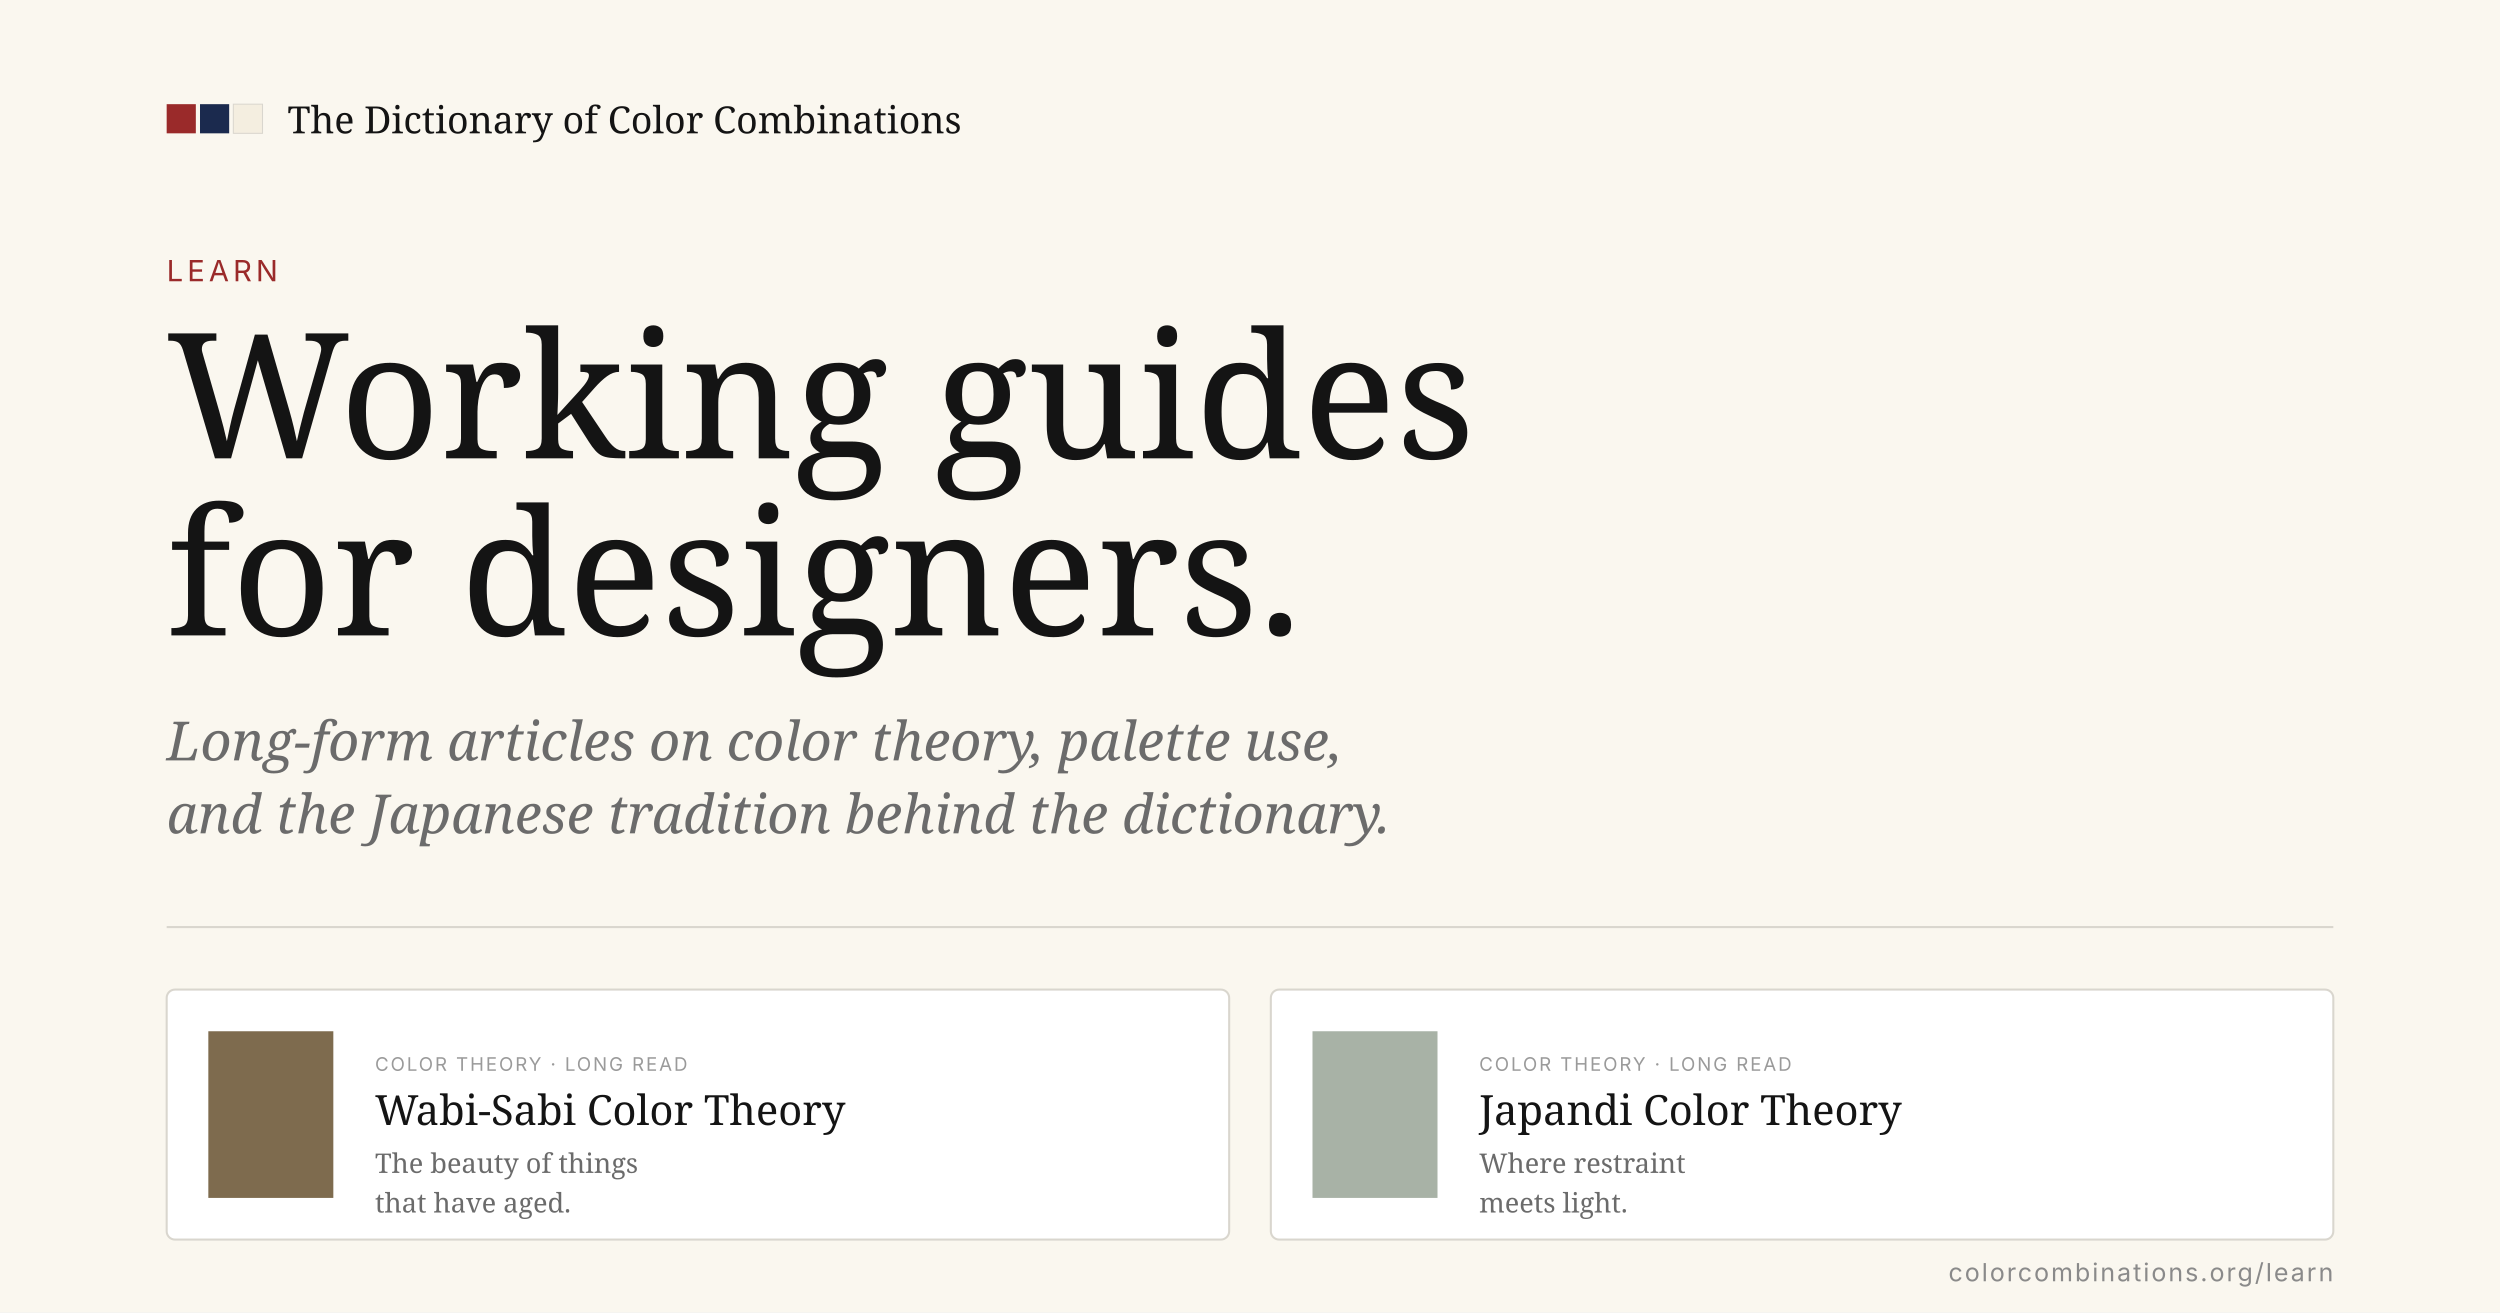
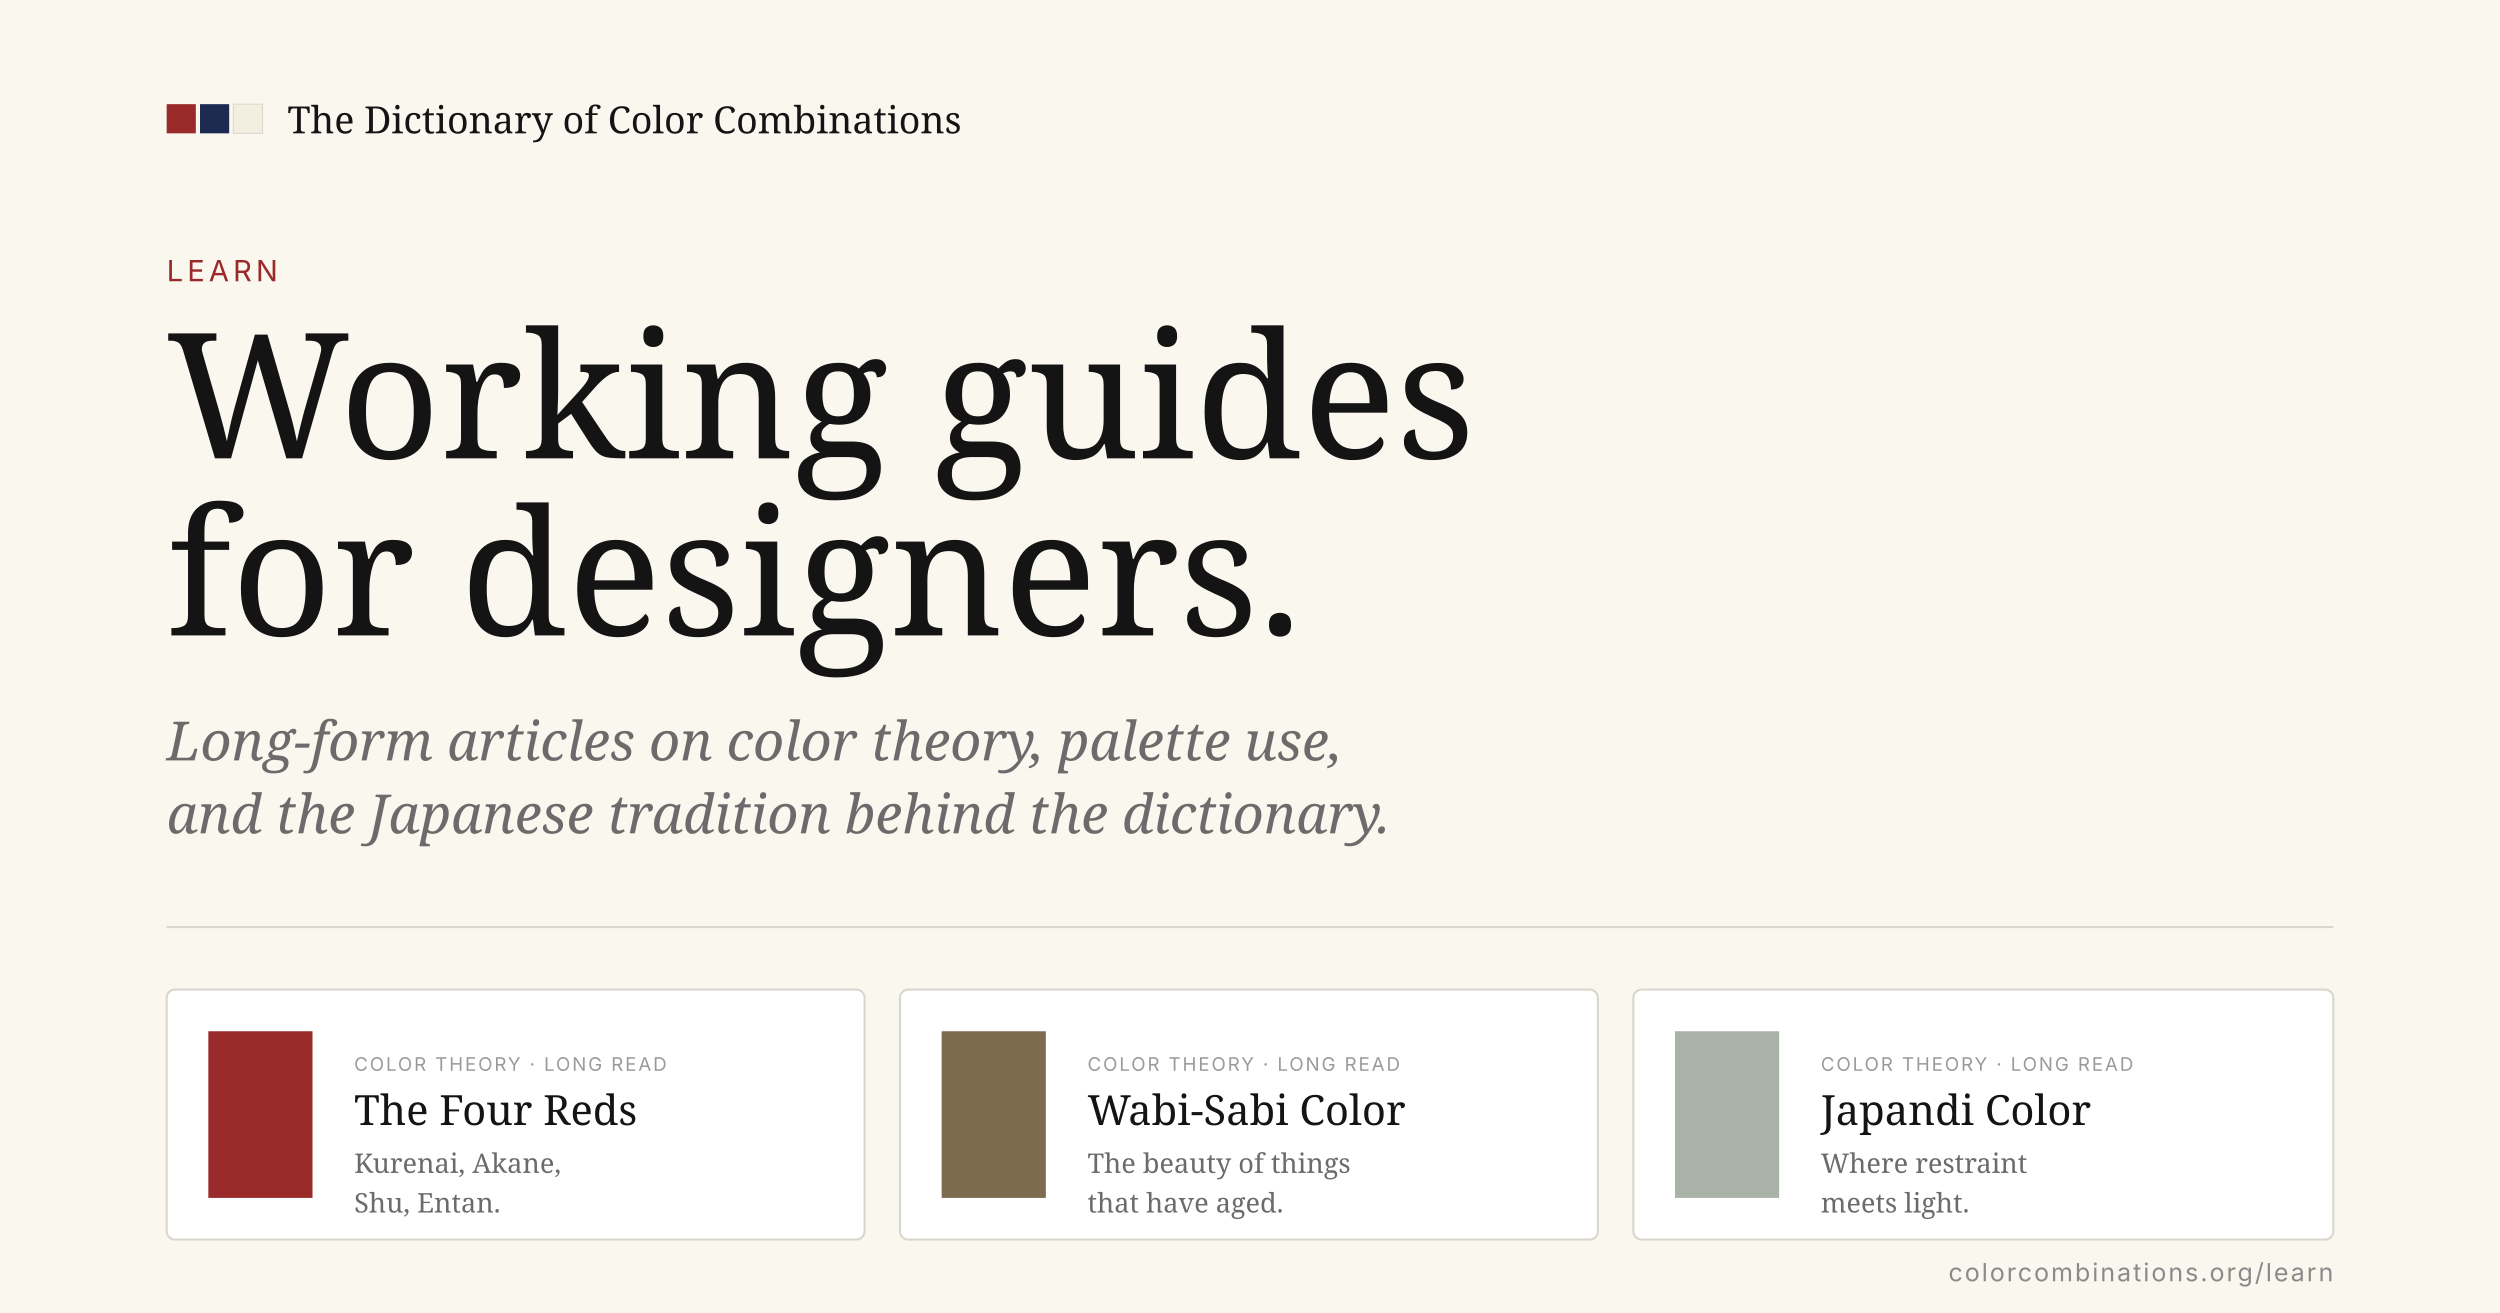
<svg xmlns="http://www.w3.org/2000/svg" viewBox="0 0 1200 630" width="1200" height="630">
  <rect width="1200" height="630" fill="#FAF7EF" />
  <g transform="translate(80, 64)">
    <rect x="0" y="-14" width="14" height="14" fill="#9A2A2A" />
    <rect x="16" y="-14" width="14" height="14" fill="#1B2A4E" />
    <rect x="32" y="-14" width="14" height="14" fill="#F4EEE0" stroke="#d9d6ce" stroke-width="0.5" />
    <text x="58" y="0" font-family="EB Garamond, Garamond, serif" font-size="18" fill="#141414">The Dictionary of Color Combinations</text>
  </g>
  <text x="80" y="135" font-family="Inter, sans-serif" font-size="14" fill="#9A2A2A" letter-spacing="0.14em">LEARN</text>
  <text x="80" y="220" font-family="EB Garamond, Garamond, serif" font-size="84" font-weight="500" fill="#141414">Working guides</text>
  <text x="80" y="305" font-family="EB Garamond, Garamond, serif" font-size="84" font-weight="500" fill="#141414">for designers.</text>
  <text x="80" y="365" font-family="EB Garamond, Garamond, serif" font-size="26" font-style="italic" fill="#6b6b6b">Long-form articles on color theory, palette use,</text>
  <text x="80" y="400" font-family="EB Garamond, Garamond, serif" font-size="26" font-style="italic" fill="#6b6b6b">and the Japanese tradition behind the dictionary.</text>
  <line x1="80" y1="445" x2="1120" y2="445" stroke="#d9d6ce" stroke-width="1" />
  <g>
-     <rect x="80" y="475" width="510" height="120" fill="#fff" stroke="#d9d6ce" stroke-width="1" rx="4" />
-     <rect x="100" y="495" width="60" height="80" fill="#7E6B4E" />
-     <text x="180" y="514" font-family="Inter, sans-serif" font-size="9" fill="#9a9a9a" letter-spacing="0.1em">COLOR THEORY · LONG READ</text>
-     <text x="180" y="540" font-family="EB Garamond, Garamond, serif" font-size="20" fill="#141414">Wabi-Sabi Color Theory</text>
-     <text x="180" y="563" font-family="EB Garamond, Garamond, serif" font-size="13" fill="#6b6b6b">The beauty of things</text>
-     <text x="180" y="582" font-family="EB Garamond, Garamond, serif" font-size="13" fill="#6b6b6b">that have aged.</text>
+     <rect x="80" y="475" width="335" height="120" fill="#fff" stroke="#d9d6ce" stroke-width="1" rx="4" />
+     <rect x="100" y="495" width="50" height="80" fill="#9A2A2A" />
+     <text x="170" y="514" font-family="Inter, sans-serif" font-size="9" fill="#9a9a9a" letter-spacing="0.1em">COLOR THEORY · LONG READ</text>
+     <text x="170" y="540" font-family="EB Garamond, Garamond, serif" font-size="20" fill="#141414">The Four Reds</text>
+     <text x="170" y="563" font-family="EB Garamond, Garamond, serif" font-size="13" fill="#6b6b6b">Kurenai, Akane,</text>
+     <text x="170" y="582" font-family="EB Garamond, Garamond, serif" font-size="13" fill="#6b6b6b">Shu, Entan.</text>
  </g>
  <g>
-     <rect x="610" y="475" width="510" height="120" fill="#fff" stroke="#d9d6ce" stroke-width="1" rx="4" />
-     <rect x="630" y="495" width="60" height="80" fill="#A8B2A6" />
-     <text x="710" y="514" font-family="Inter, sans-serif" font-size="9" fill="#9a9a9a" letter-spacing="0.1em">COLOR THEORY · LONG READ</text>
-     <text x="710" y="540" font-family="EB Garamond, Garamond, serif" font-size="20" fill="#141414">Japandi Color Theory</text>
-     <text x="710" y="563" font-family="EB Garamond, Garamond, serif" font-size="13" fill="#6b6b6b">Where restraint</text>
-     <text x="710" y="582" font-family="EB Garamond, Garamond, serif" font-size="13" fill="#6b6b6b">meets light.</text>
+     <rect x="432" y="475" width="335" height="120" fill="#fff" stroke="#d9d6ce" stroke-width="1" rx="4" />
+     <rect x="452" y="495" width="50" height="80" fill="#7E6B4E" />
+     <text x="522" y="514" font-family="Inter, sans-serif" font-size="9" fill="#9a9a9a" letter-spacing="0.1em">COLOR THEORY · LONG READ</text>
+     <text x="522" y="540" font-family="EB Garamond, Garamond, serif" font-size="20" fill="#141414">Wabi-Sabi Color</text>
+     <text x="522" y="563" font-family="EB Garamond, Garamond, serif" font-size="13" fill="#6b6b6b">The beauty of things</text>
+     <text x="522" y="582" font-family="EB Garamond, Garamond, serif" font-size="13" fill="#6b6b6b">that have aged.</text>
+   </g>
+   <g>
+     <rect x="784" y="475" width="336" height="120" fill="#fff" stroke="#d9d6ce" stroke-width="1" rx="4" />
+     <rect x="804" y="495" width="50" height="80" fill="#A8B2A6" />
+     <text x="874" y="514" font-family="Inter, sans-serif" font-size="9" fill="#9a9a9a" letter-spacing="0.1em">COLOR THEORY · LONG READ</text>
+     <text x="874" y="540" font-family="EB Garamond, Garamond, serif" font-size="20" fill="#141414">Japandi Color</text>
+     <text x="874" y="563" font-family="EB Garamond, Garamond, serif" font-size="13" fill="#6b6b6b">Where restraint</text>
+     <text x="874" y="582" font-family="EB Garamond, Garamond, serif" font-size="13" fill="#6b6b6b">meets light.</text>
  </g>
  <text x="1120" y="615" text-anchor="end" font-family="Inter, sans-serif" font-size="12" fill="#8a8a8a" letter-spacing="0.08em">colorcombinations.org/learn</text>
</svg>
